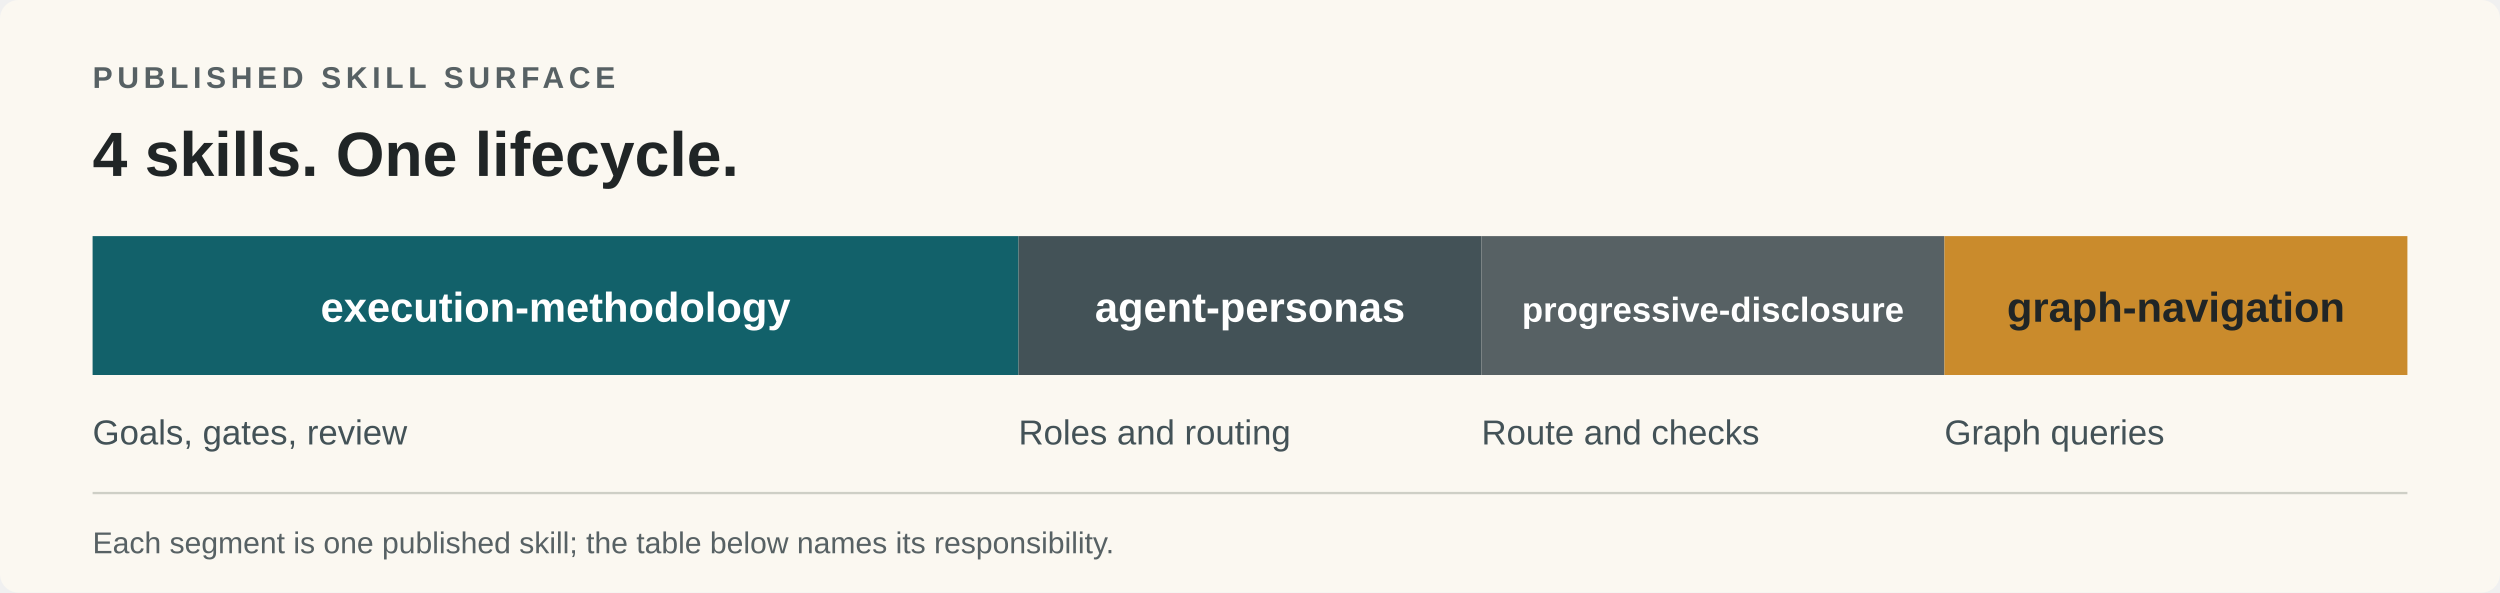
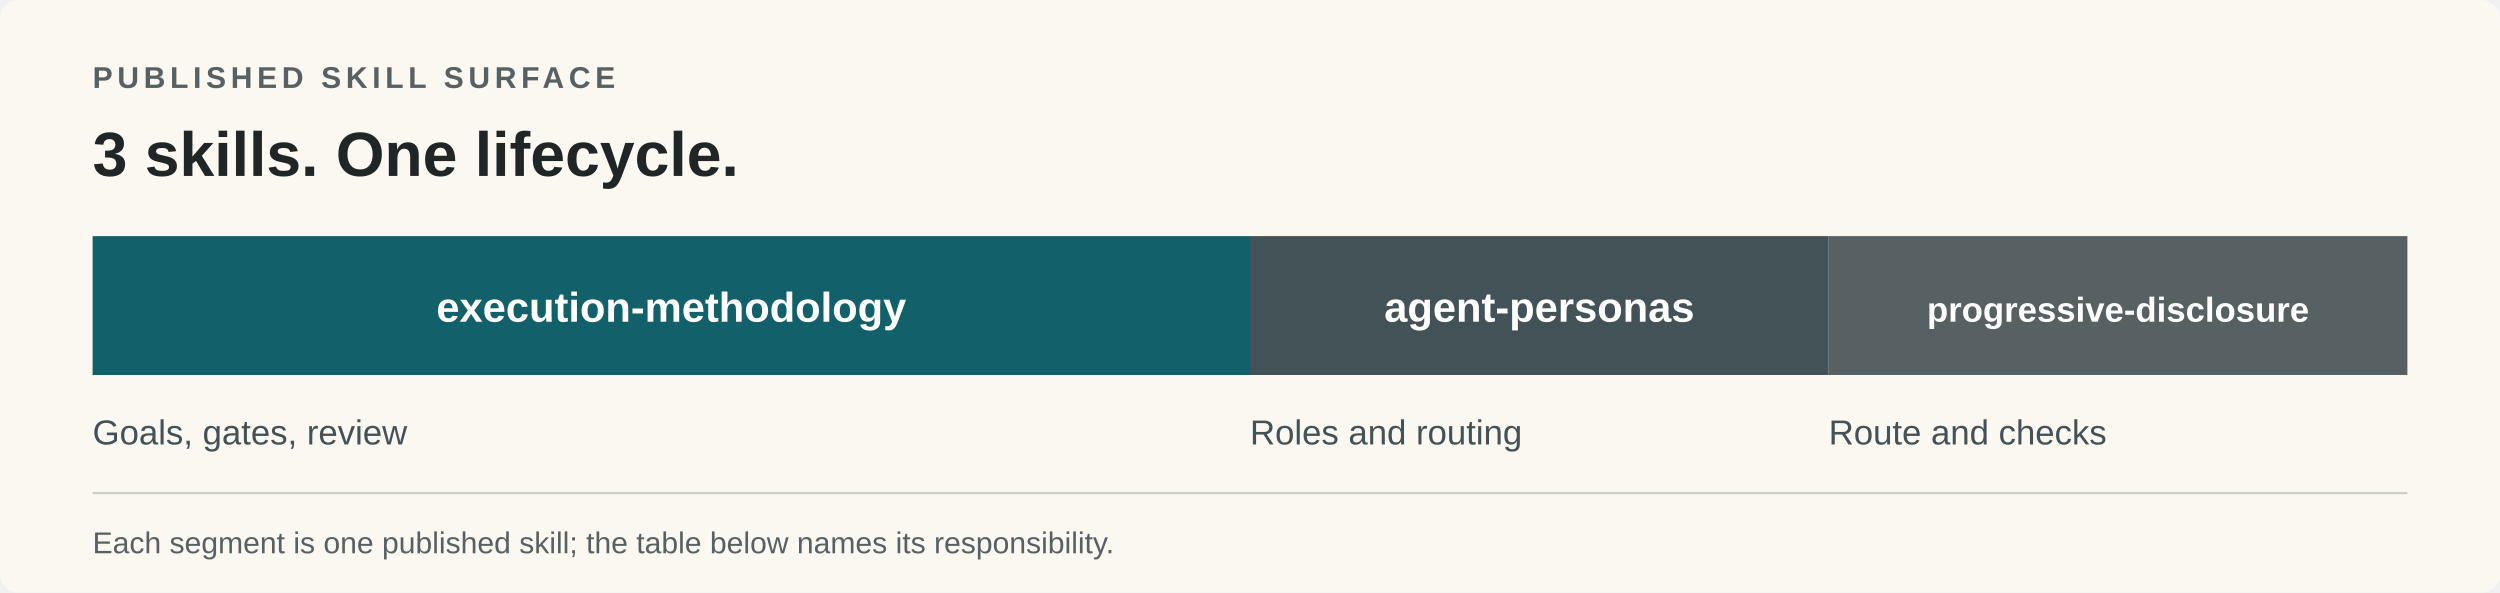
<svg xmlns="http://www.w3.org/2000/svg" width="1080" height="256" viewBox="0 0 1080 256" role="img" aria-labelledby="title desc">
  <rect width="1080" height="256" rx="8" fill="#fbf8f1" />
  <g font-family="-apple-system,BlinkMacSystemFont,Segoe UI,Arial,sans-serif">
    <text x="40" y="38" font-size="13" font-weight="700" letter-spacing="2" fill="#576164">PUBLISHED SKILL SURFACE</text>
-     <text x="40" y="76" font-size="27" font-weight="700" fill="#202526">4 skills. One lifecycle.</text>
-     <rect x="40" y="102" width="400" height="60" fill="#12616a" />
-     <rect x="440" y="102" width="200" height="60" fill="#435257" />
-     <rect x="640" y="102" width="200" height="60" fill="#576164" />
-     <rect x="840" y="102" width="200" height="60" fill="#ca8b2c" />
+     <text x="40" y="76" font-size="27" font-weight="700" fill="#202526">3 skills. One lifecycle.</text>
+     <rect x="40" y="102" width="500" height="60" fill="#12616a" />
+     <rect x="540" y="102" width="250" height="60" fill="#435257" />
+     <rect x="790" y="102" width="250" height="60" fill="#576164" />
    <g fill="#fff" font-size="18" font-weight="650" text-anchor="middle">
-       <text x="240" y="139">execution-methodology</text>
-       <text x="540" y="139">agent-personas</text>
-       <text x="740" y="139" font-size="15">progressive-disclosure</text>
-       <text x="940" y="139" fill="#202526">graph-navigation</text>
+       <text x="290" y="139">execution-methodology</text>
+       <text x="665" y="139">agent-personas</text>
+       <text x="915" y="139" font-size="15">progressive-disclosure</text>
    </g>
    <g font-size="15" fill="#435257">
      <text x="40" y="192">Goals, gates, review</text>
-       <text x="440" y="192">Roles and routing</text>
-       <text x="640" y="192">Route and checks</text>
-       <text x="840" y="192">Graph queries</text>
+       <text x="540" y="192">Roles and routing</text>
+       <text x="790" y="192">Route and checks</text>
    </g>
    <path d="M40 213H1040" stroke="#cecfc6" />
    <text x="40" y="239" font-size="13" fill="#576164">Each segment is one published skill; the table below names its responsibility.</text>
  </g>
</svg>
